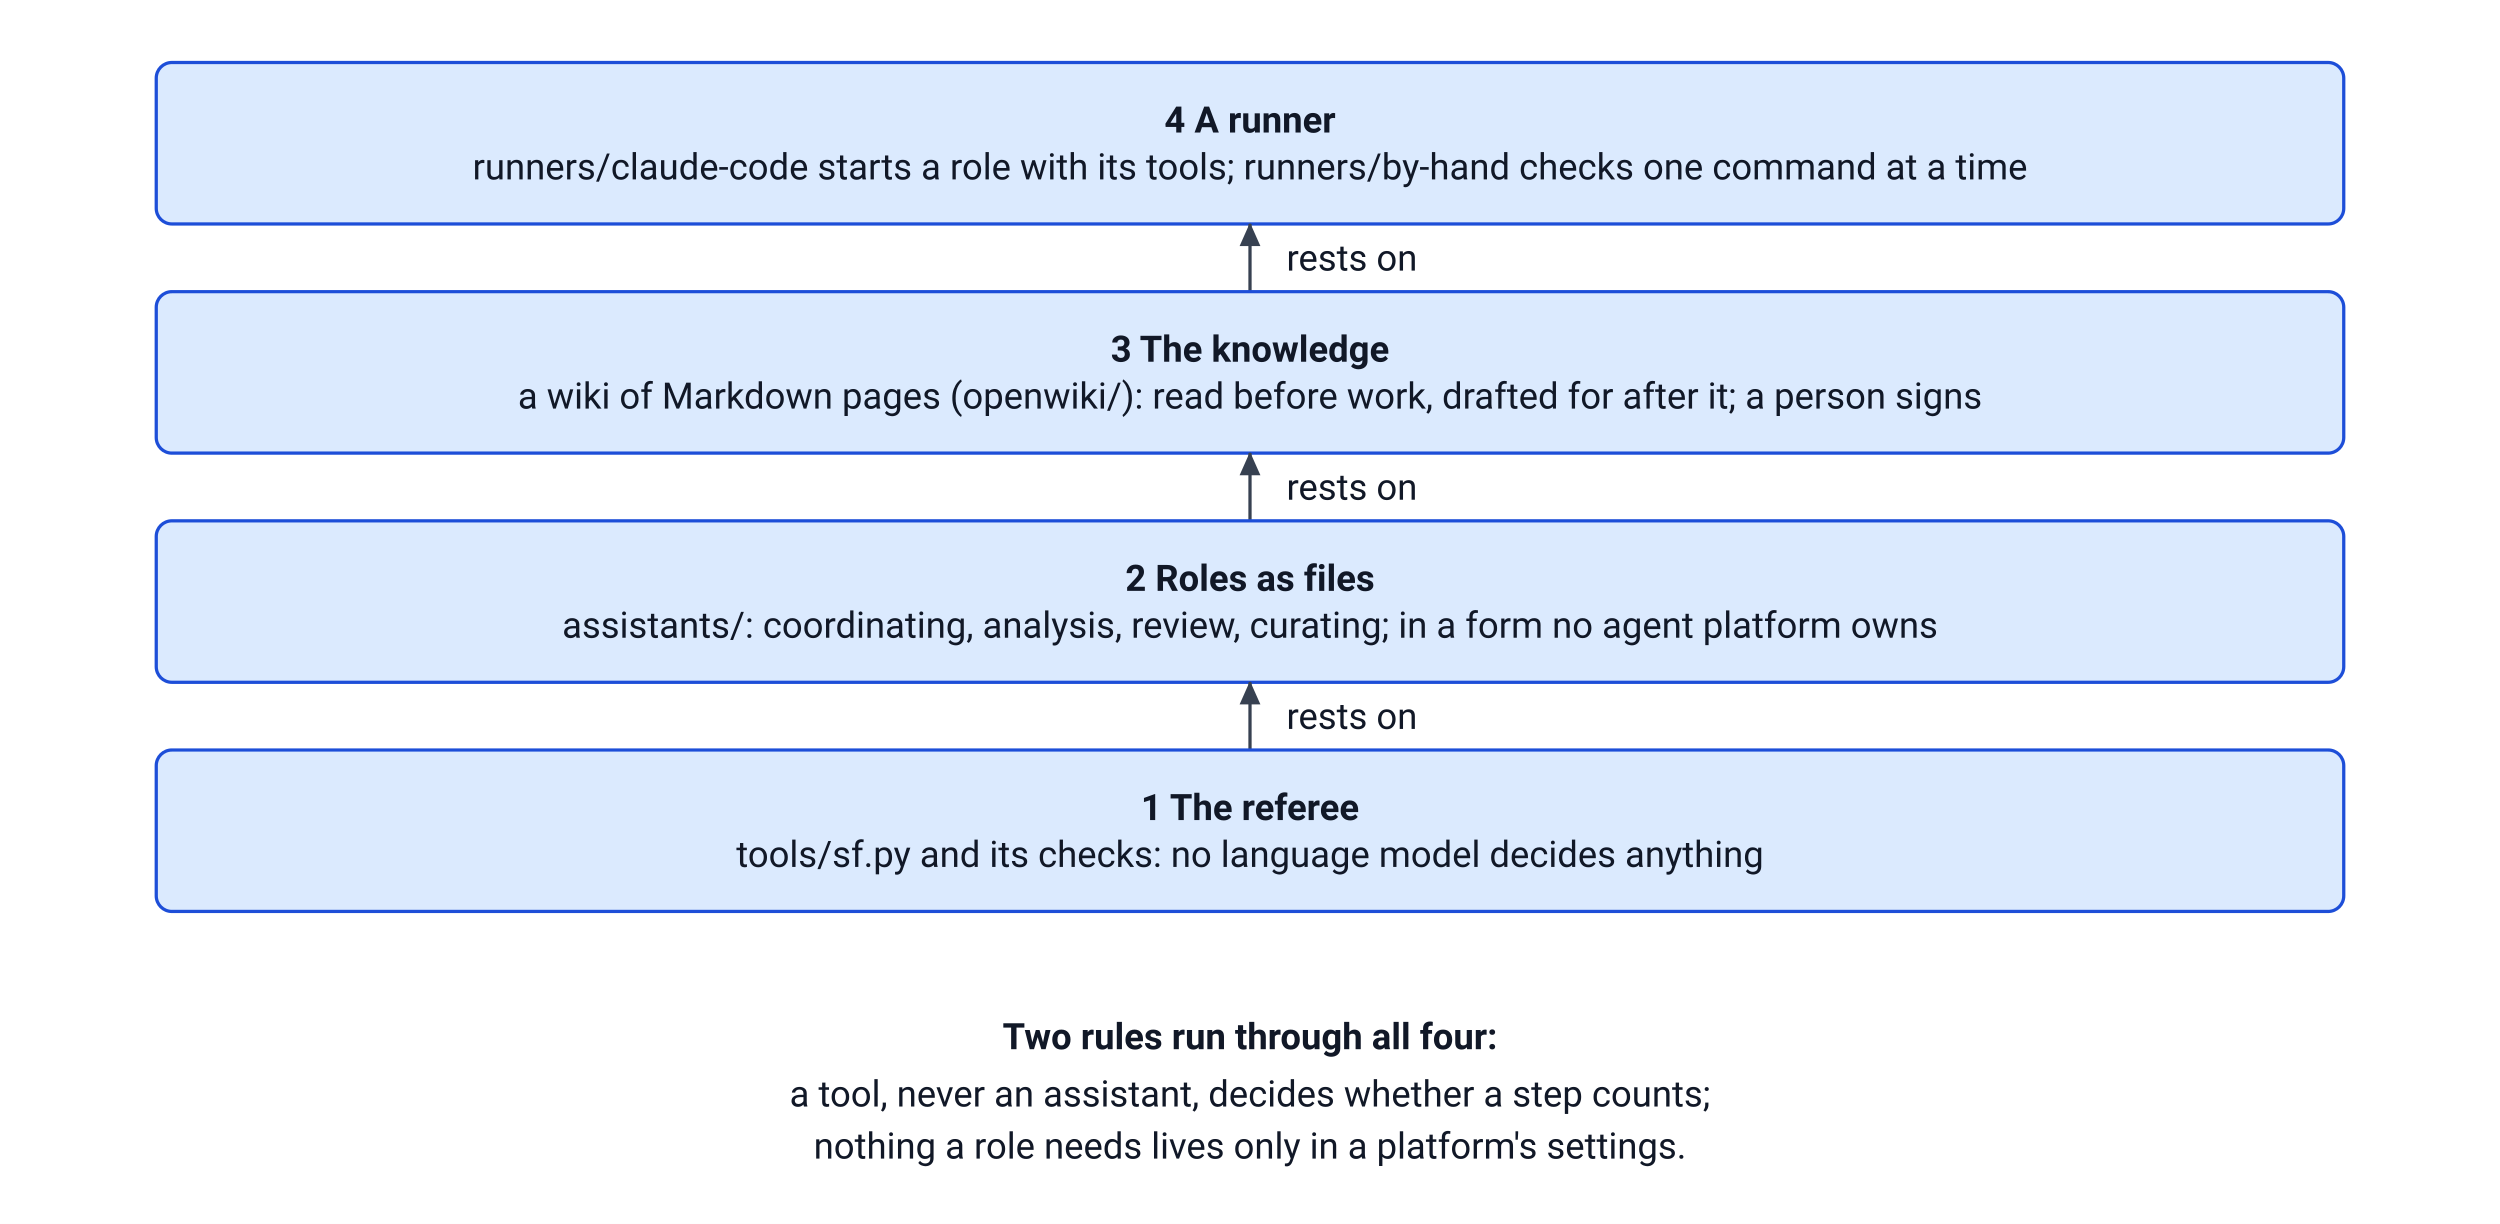
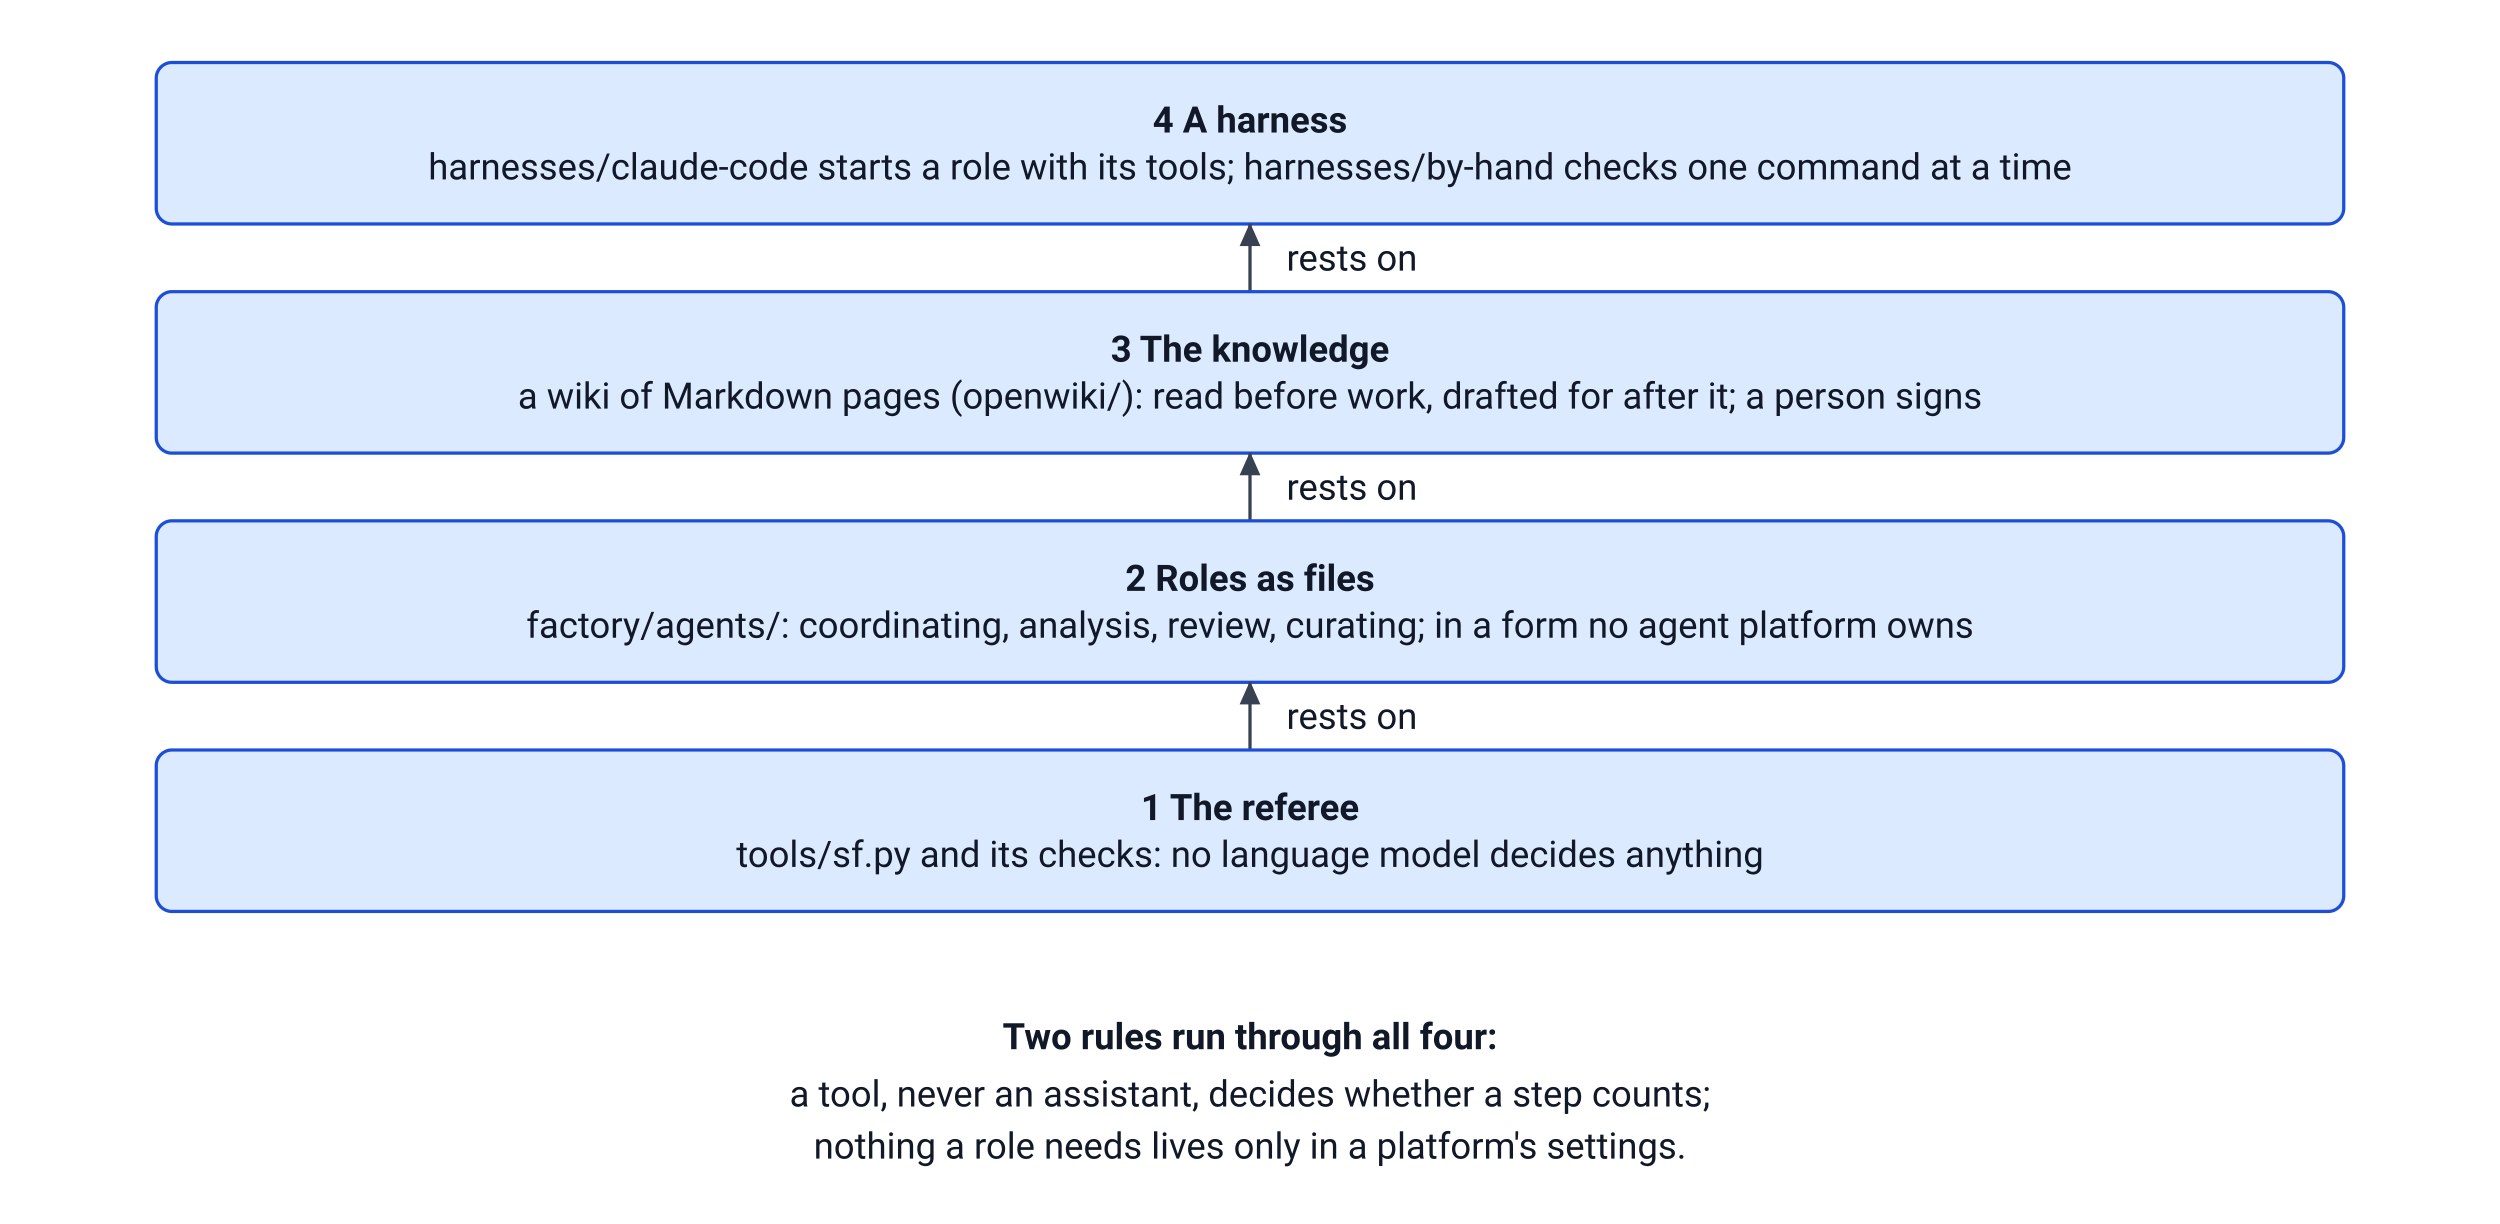
<svg xmlns="http://www.w3.org/2000/svg" viewBox="0 0 960 470" width="960" height="470" role="img" aria-labelledby="title desc" font-family="system-ui, -apple-system, 'Segoe UI', Roboto, 'Helvetica Neue', Arial, sans-serif" fill="#111827">
  <defs>
    <marker id="arrow" markerUnits="userSpaceOnUse" markerWidth="9" markerHeight="8" refX="8.5" refY="4" orient="auto">
      <path d="M 0 0 L 9 4 L 0 8 Z" fill="#374151" />
    </marker>
    <marker id="arrow-back" markerUnits="userSpaceOnUse" markerWidth="9" markerHeight="8" refX="0.5" refY="4" orient="auto">
      <path d="M 9 0 L 0 4 L 9 8 Z" fill="#374151" />
    </marker>
  </defs>
  <rect x="0" y="0" width="960" height="470" fill="#FFFFFF" />
  <rect x="60" y="24" width="840" height="62" rx="6" fill="#DBEAFE" stroke="#1D4ED8" stroke-width="1.25" />
-   <text x="480.0" y="46.0" text-anchor="middle" dy="0.35em" font-size="14" font-weight="600">4  A runner</text>
-   <text x="480.0" y="64.0" text-anchor="middle" dy="0.35em" font-size="14">runners/claude-code starts a role with its tools; runners/by-hand checks one command at a time</text>
+   <text x="480.0" y="46.0" text-anchor="middle" dy="0.35em" font-size="14" font-weight="600">4  A harness</text>
+   <text x="480.0" y="64.0" text-anchor="middle" dy="0.35em" font-size="14">harnesses/claude-code starts a role with its tools; harnesses/by-hand checks one command at a time</text>
  <path d="M 480 112 L 480 86" fill="none" stroke="#374151" stroke-width="1.25" marker-end="url(#arrow)" />
  <text x="494" y="99.0" text-anchor="start" dy="0.35em" font-size="14">rests on</text>
  <rect x="60" y="112" width="840" height="62" rx="6" fill="#DBEAFE" stroke="#1D4ED8" stroke-width="1.25" />
  <text x="480.0" y="134.0" text-anchor="middle" dy="0.35em" font-size="14" font-weight="600">3  The knowledge</text>
  <text x="480.0" y="152.0" text-anchor="middle" dy="0.35em" font-size="14">a wiki of Markdown pages (openwiki/): read before work, drafted for after it; a person signs</text>
  <path d="M 480 200 L 480 174" fill="none" stroke="#374151" stroke-width="1.25" marker-end="url(#arrow)" />
  <text x="494" y="187.0" text-anchor="start" dy="0.35em" font-size="14">rests on</text>
  <rect x="60" y="200" width="840" height="62" rx="6" fill="#DBEAFE" stroke="#1D4ED8" stroke-width="1.25" />
  <text x="480.0" y="222.0" text-anchor="middle" dy="0.35em" font-size="14" font-weight="600">2  Roles as files</text>
-   <text x="480.0" y="240.0" text-anchor="middle" dy="0.35em" font-size="14">assistants/: coordinating, analysis, review, curating; in a form no agent platform owns</text>
+   <text x="480.0" y="240.0" text-anchor="middle" dy="0.35em" font-size="14">factory/agents/: coordinating, analysis, review, curating; in a form no agent platform owns</text>
  <path d="M 480 288 L 480 262" fill="none" stroke="#374151" stroke-width="1.25" marker-end="url(#arrow)" />
  <text x="494" y="275.0" text-anchor="start" dy="0.35em" font-size="14">rests on</text>
  <rect x="60" y="288" width="840" height="62" rx="6" fill="#DBEAFE" stroke="#1D4ED8" stroke-width="1.25" />
  <text x="480.0" y="310.0" text-anchor="middle" dy="0.35em" font-size="14" font-weight="600">1  The referee</text>
  <text x="480.0" y="328.0" text-anchor="middle" dy="0.35em" font-size="14">tools/sf.py and its checks: no language model decides anything</text>
  <text x="480" y="398.0" text-anchor="middle" dy="0.35em" font-size="14" font-weight="600">Two rules run through all four:</text>
  <text x="480" y="420.0" text-anchor="middle" dy="0.35em" font-size="14">a tool, never an assistant, decides whether a step counts;</text>
  <text x="480" y="440.0" text-anchor="middle" dy="0.35em" font-size="14">nothing a role needs lives only in a platform's settings.</text>
</svg>
